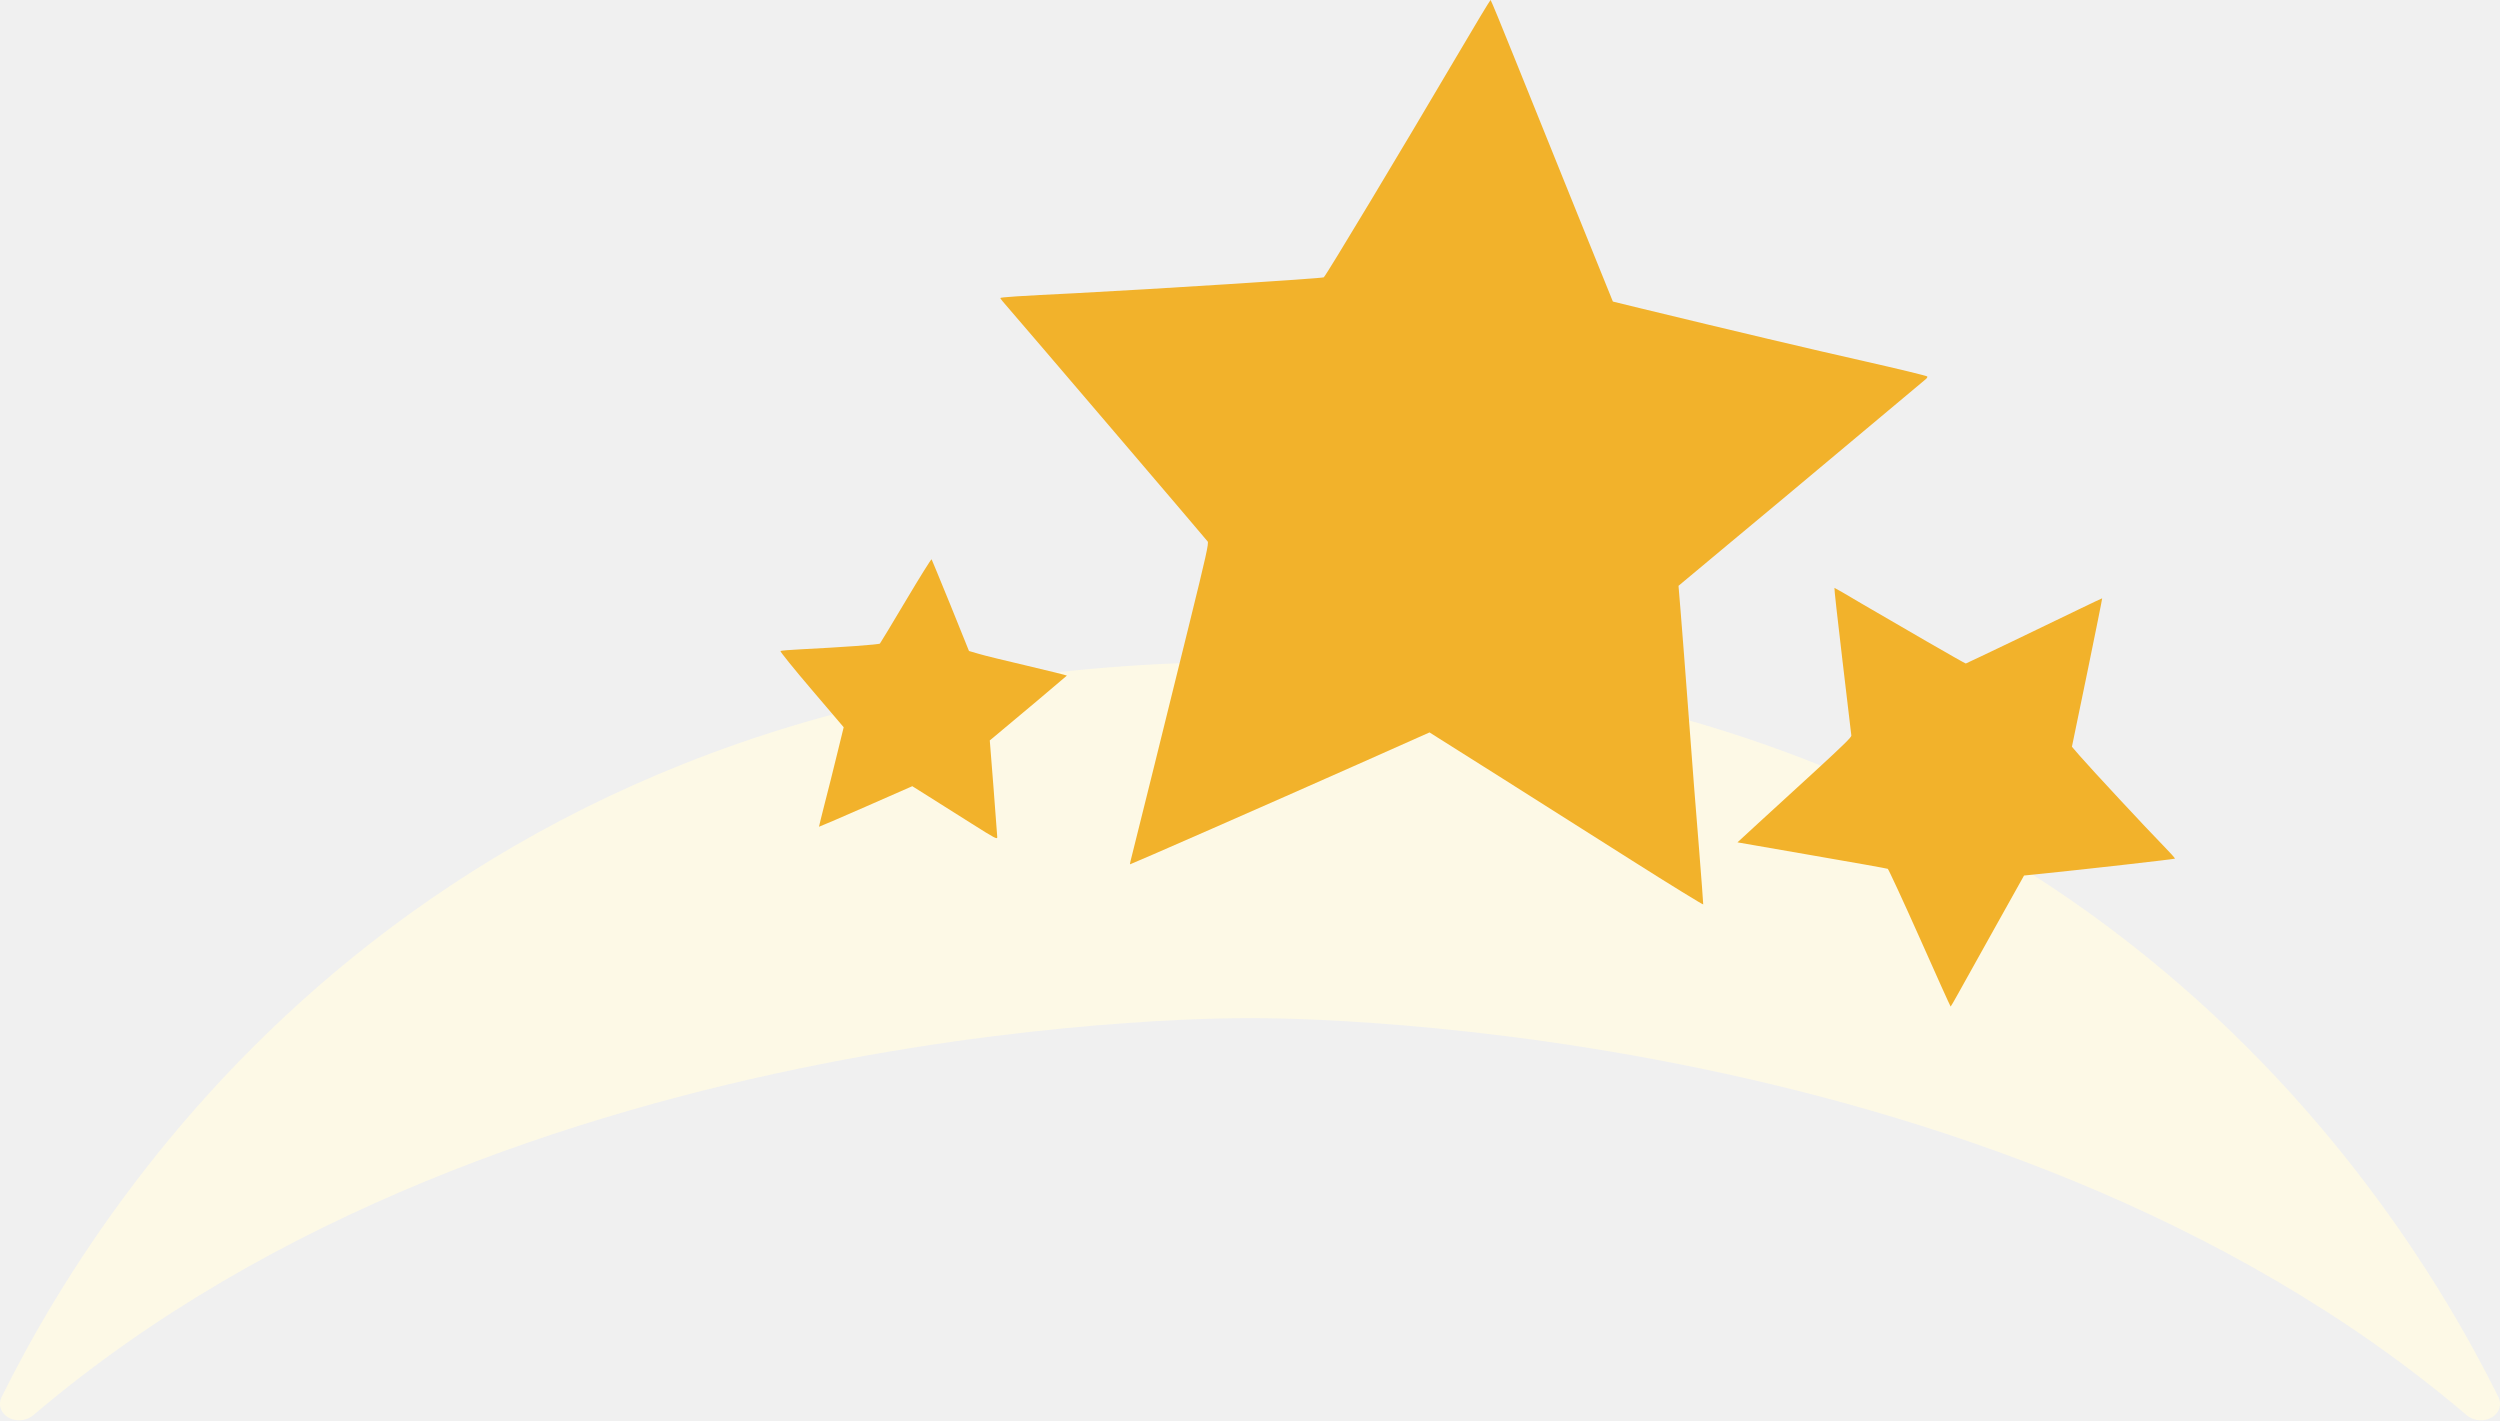
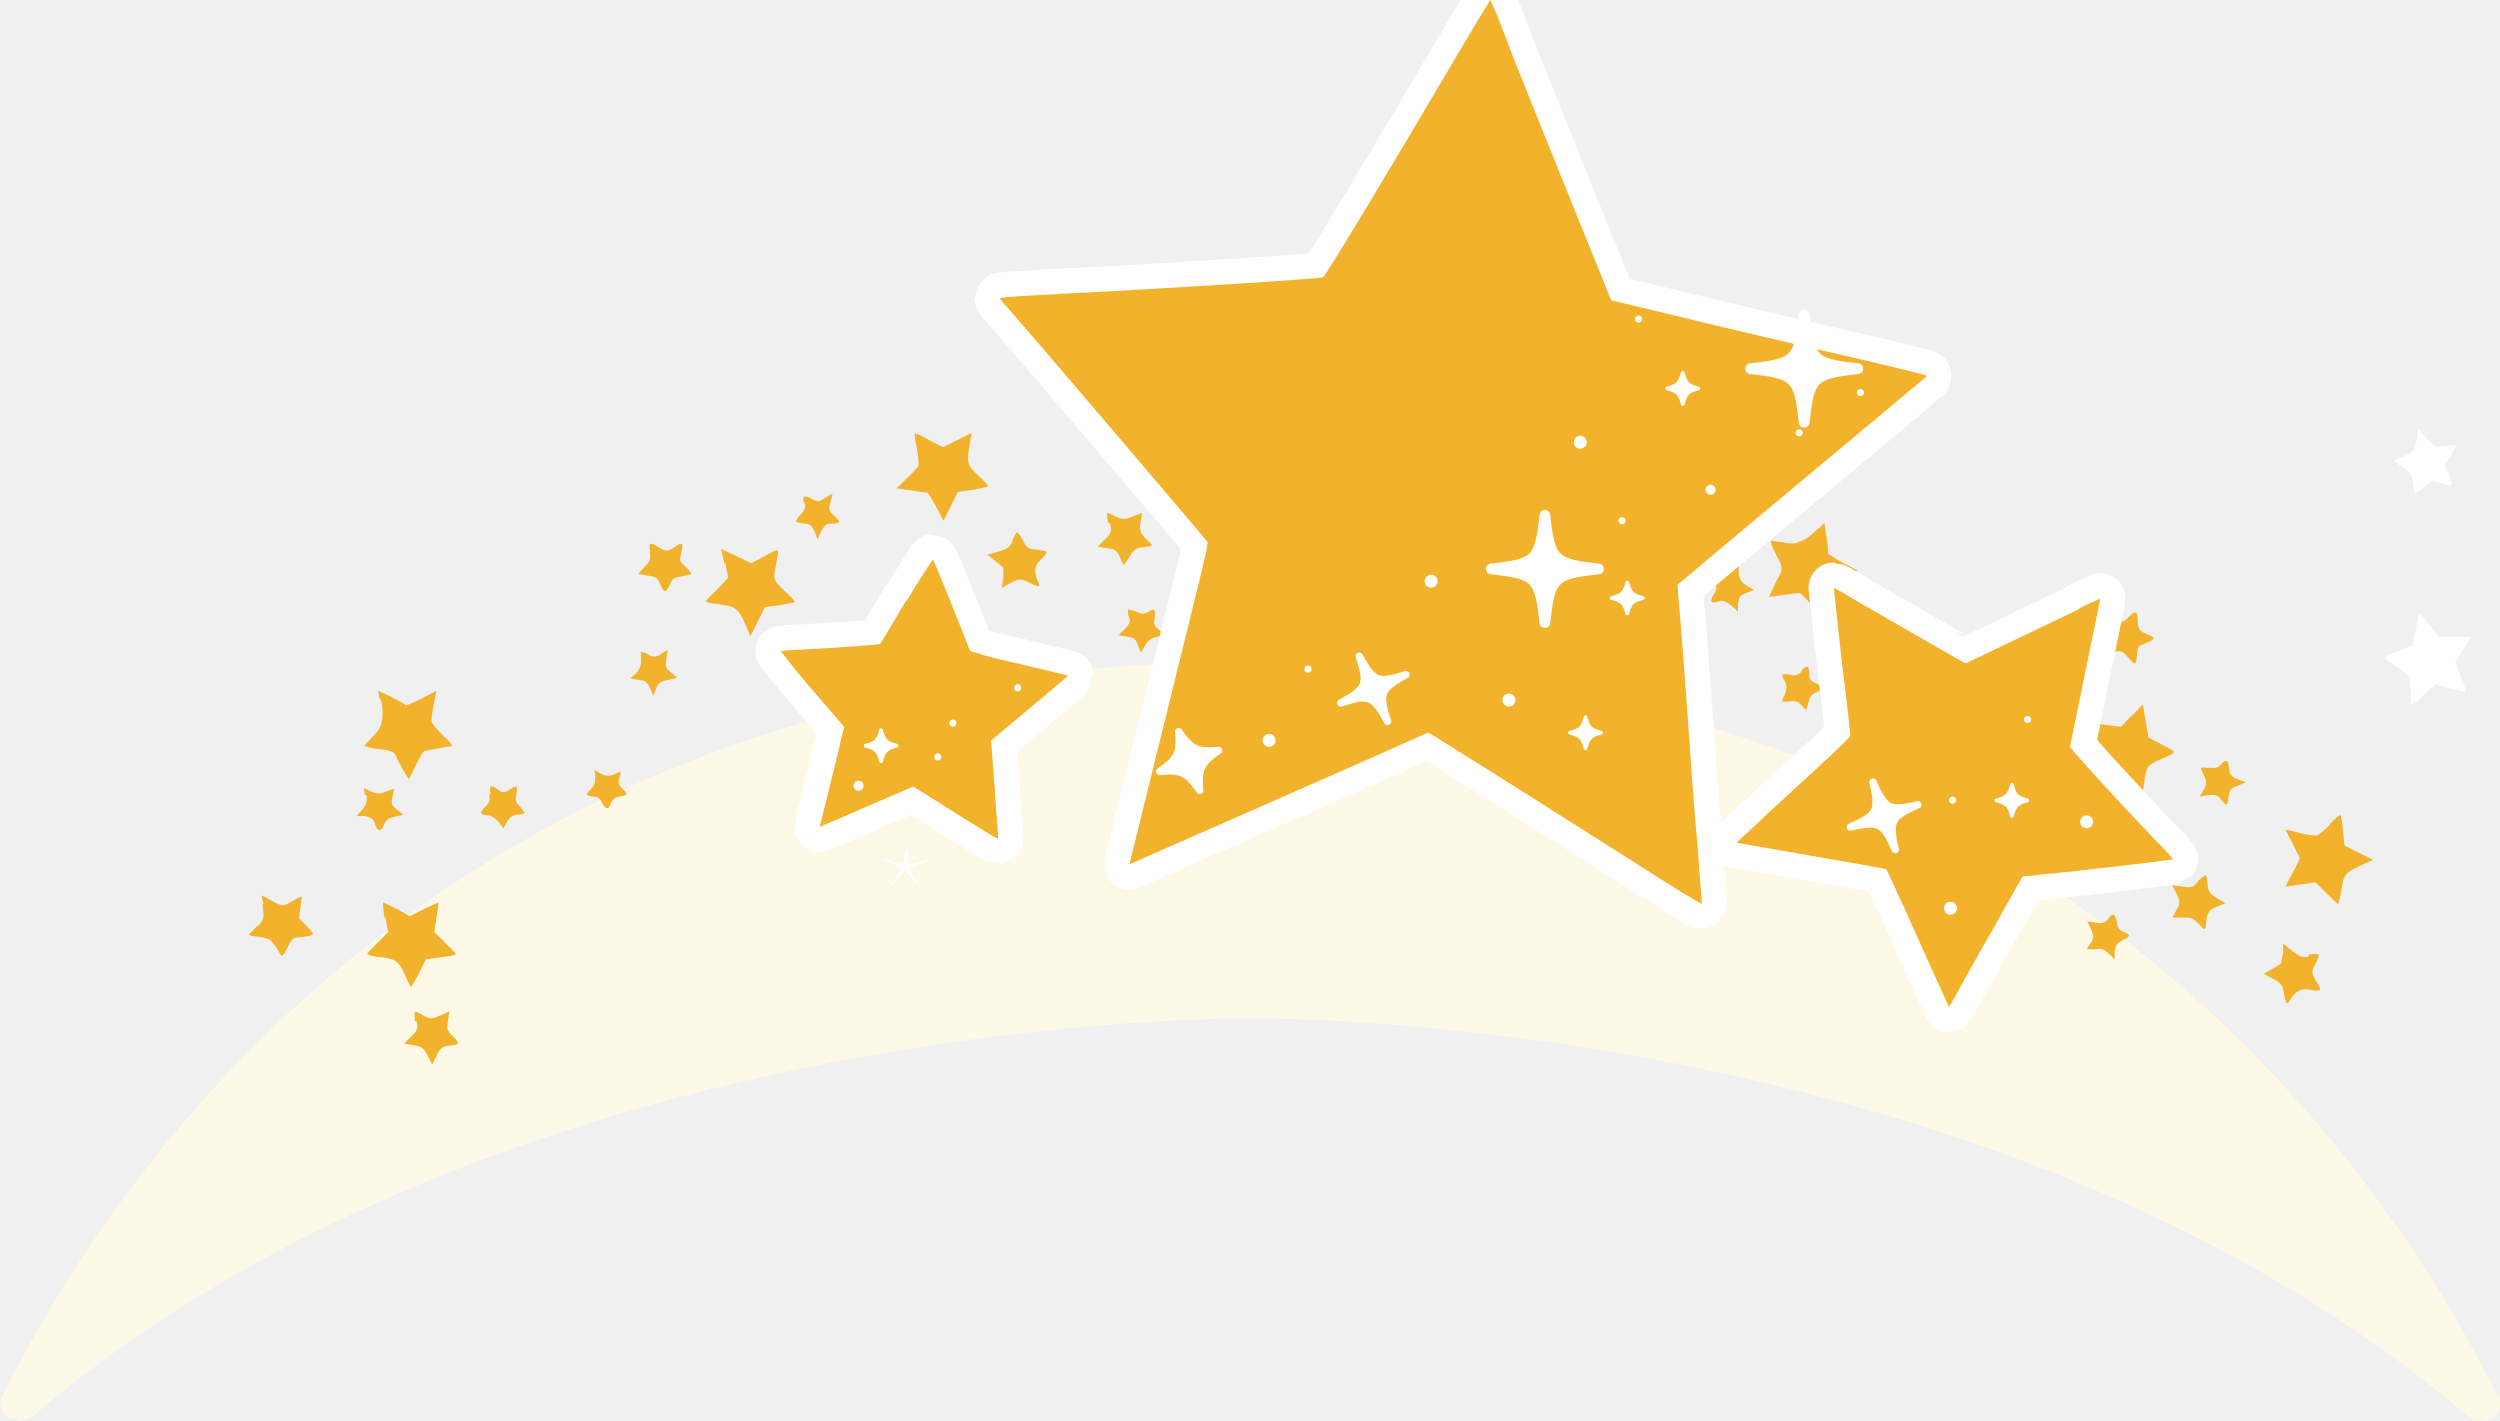
- <svg xmlns="http://www.w3.org/2000/svg" viewBox="0 0 347.08 197.187" height="197.187" width="347.08" xml:space="preserve" id="svg2" version="1.1">
-   <defs id="defs6" />
-   <g transform="matrix(1.333333,0,0,-1.333333,0,197.1867)" id="g10">
-     <g transform="scale(0.1)" id="g12">
-       <path id="path14" style="fill:#fdf9e6;fill-opacity:1;fill-rule:nonzero;stroke:none" d="M 2601.14,24.84 C 2481.07,267.051 2126.41,789.742 1301.56,789.742 476.703,789.742 122.039,267.051 1.969,24.84 -7.336,6.059 18.461,-8.461 35.027,5.641 532.473,428.949 1301.56,418.75 1301.56,418.75 c 0,0 769.08,10.199 1266.52,-413.109 16.57,-14.102 42.37,0.418 33.06,19.199" />
-       <path id="path16" style="fill:#f2b22b;fill-opacity:1;fill-rule:nonzero;stroke:none" d="m 2166.12,845.156 c -29.69,-14.504 -118.55,-57.039 -119.24,-57.133 -0.78,-0.187 -70.05,39.887 -108.43,62.348 -15.15,9.098 -27.88,16.324 -28.37,16.426 -0.39,0.004 3.44,-34.188 8.38,-75.805 4.94,-41.812 9.16,-76.789 9.24,-78.058 0.09,-1.661 -8.37,-9.989 -37.96,-37.18 -21.04,-19.16 -47.78,-43.738 -59.39,-54.383 l -21.23,-19.551 77.58,-13.496 c 42.69,-7.363 78.17,-13.695 78.95,-14.09 0.68,-0.3 15.75,-32.722 33.2,-71.902 17.46,-39.371 31.94,-71.402 32.23,-71.5 0.2,-0.012 3.66,5.918 7.62,13.109 3.96,7.188 21.09,37.997 38.02,68.219 l 30.79,55.098 21.29,2.172 c 40.15,4.078 135.3,14.843 135.89,15.422 0.3,0.293 -5.32,6.582 -12.67,14.058 -15.79,16.035 -74.82,79.551 -86.43,92.918 l -8.22,9.531 15.93,77.079 c 8.73,42.484 15.74,77.273 15.55,77.472 -0.1,0.098 -10.39,-4.801 -22.73,-10.754" />
-       <path id="path18" style="fill:#f2b22b;fill-opacity:1;fill-rule:nonzero;stroke:none" d="m 1516.11,1419.18 c -56.31,-95.65 -135.66,-227.79 -137.75,-229.04 -1.8,-1.18 -180.9,-12.53 -259.74,-16.59 -57.71,-2.83 -77.03,-4.14 -77.06,-4.98 -0.09,-0.4 3.26,-4.63 7.49,-9.33 13.31,-15.2 206.78,-241.818 208.41,-244.135 1.31,-1.828 -1.46,-14.363 -19.39,-87.039 -23,-93.472 -54.15,-219.086 -58.81,-237.285 -1.8,-6.535 -2.9,-11.804 -2.63,-11.859 0.67,-0.145 147.3,64.144 237.36,104.199 l 74.51,33.164 7.59,-4.836 c 4.23,-2.719 34.74,-21.957 68,-42.898 33.24,-21.078 93.86,-59.465 134.82,-85.406 40.82,-25.915 74.44,-46.508 74.55,-45.965 0.14,0.672 -1.94,27.058 -4.42,58.89 -2.65,31.727 -7.46,93.52 -10.7,137.215 -3.24,43.695 -7.04,92.16 -8.3,107.656 l -2.31,27.985 51.98,43.39 c 28.68,23.743 85.98,71.657 127.4,106.404 41.42,34.74 76.48,64.06 77.85,65.18 1.33,0.99 2.18,2.37 1.76,3.02 -0.43,0.65 -29.41,7.72 -64.28,15.6 -55.62,12.52 -139.33,32.34 -234.48,55.41 l -28.57,6.98 -39.66,98.02 c -21.82,53.94 -50.18,124.48 -63.27,156.84 -12.96,32.34 -24,59.05 -24.4,59.14 -0.41,0.09 -16.63,-26.83 -35.95,-59.73" />
-       <path id="path20" style="fill:#f2b22b;fill-opacity:1;fill-rule:nonzero;stroke:none" d="m 943.254,853.629 c -14.359,-24.066 -26.516,-44.363 -27.031,-44.82 -0.934,-1.075 -40.59,-3.891 -82.352,-5.989 -10.969,-0.519 -20.453,-1.351 -21.242,-1.75 -0.652,-0.425 13.902,-18.429 32.351,-40.07 l 33.497,-39.324 -6.899,-28.172 c -3.828,-15.555 -9.57,-38.891 -12.969,-51.715 -3.261,-12.855 -5.933,-23.578 -5.828,-23.742 0.106,-0.164 21.961,9.215 48.68,20.953 l 48.469,21.281 17.816,-11.211 c 9.715,-6.129 29.625,-18.769 44.214,-27.894 24.03,-15.199 26.56,-16.574 26.42,-13.867 -0.06,1.707 -1.93,25.086 -3.92,51.879 l -3.87,48.761 4.77,3.934 c 18.26,15.07 75.48,63.285 75.53,63.555 0.06,0.269 -18.17,4.8 -40.48,10.046 -22.45,5.274 -45.4,10.793 -51.1,12.555 l -10.36,3.02 -19.024,47.148 c -10.637,25.926 -19.473,47.664 -19.903,48.32 -0.289,0.625 -12.382,-18.699 -26.769,-42.898" />
-     </g>
+ <svg xmlns="http://www.w3.org/2000/svg" xmlns:xlink="http://www.w3.org/1999/xlink" id="svg2" version="1.1" viewBox="0 0 347.1 197.2">
+   <defs>
+     <style>
+       .st0 {
+         stroke-width: 7px;
+       }
+ 
+       .st0, .st1 {
+         fill: none;
+         stroke: #fff;
+         stroke-linecap: round;
+         stroke-linejoin: round;
+       }
+ 
+       .st2 {
+         mix-blend-mode: color-dodge;
+       }
+ 
+       .st3 {
+         fill: #fff;
+       }
+ 
+       .st4 {
+         fill: #f2b22b;
+       }
+ 
+       .st1 {
+         stroke-width: 5px;
+       }
+ 
+       .st5 {
+         fill: #fdf9e6;
+       }
+     </style>
+     <symbol id="_新規シンボル_24" data-name="新規シンボル_24" viewBox="0 0 43.6 43.6">
+       <path class="st3" d="M43.6,21.8c-14.7,3.9-17.9,7.1-21.8,21.8-3.9-14.7-7.1-17.9-21.8-21.8C14.7,17.9,17.9,14.7,21.8,0c3.9,14.7,7.1,17.9,21.8,21.8Z" />
+     </symbol>
+     <symbol id="_新規シンボル_31" data-name="新規シンボル_31" viewBox="0 0 48.6 48.6">
+       <g class="st2">
+         <path class="st3" d="M46.1,24.3c-14.7,3.9-17.9,7.1-21.8,21.8-3.9-14.7-7.1-17.9-21.8-21.8,14.7-3.9,17.9-7.1,21.8-21.8,3.9,14.7,7.1,17.9,21.8,21.8Z" />
+         <path class="st1" d="M46.1,24.3c-14.7,3.9-17.9,7.1-21.8,21.8-3.9-14.7-7.1-17.9-21.8-21.8,14.7-3.9,17.9-7.1,21.8-21.8,3.9,14.7,7.1,17.9,21.8,21.8Z" />
+       </g>
+     </symbol>
+     <symbol id="_新規シンボル_32" data-name="新規シンボル_32" viewBox="0 0 54.6 54.6">
+       <g class="st2">
+         <path class="st3" d="M52.1,27.3c-20.8,2.2-22.6,4-24.8,24.8-2.2-20.8-4-22.6-24.8-24.8,20.8-2.2,22.6-4,24.8-24.8,2.2,20.8,4,22.6,24.8,24.8Z" />
+         <path class="st1" d="M52.1,27.3c-20.8,2.2-22.6,4-24.8,24.8-2.2-20.8-4-22.6-24.8-24.8,20.8-2.2,22.6-4,24.8-24.8,2.2,20.8,4,22.6,24.8,24.8Z" />
+       </g>
+     </symbol>
+   </defs>
+   <path id="path14" class="st5" d="M346.8,193.9c-16-32.3-63.3-102-173.3-102S16.3,161.6.3,193.9c-1.2,2.5,2.2,4.4,4.4,2.6,66.3-56.4,168.9-55.1,168.9-55.1,0,0,102.5-1.4,168.9,55.1,2.2,1.9,5.6,0,4.4-2.6" />
+   <g>
+     <path class="st4" d="M50.9,110.4c.1.7,0,1.3-.6,2l-.8.9h1.1c.9.2,1.2.3,1.5,1.2s.8,1.1,1.2,0c.3-.6.5-.9,1.5-1.1l1.2-.3-.9-.7c-.8-.7-.8-.8-.6-1.8l.2-1.1-1.1.4c-.9.4-1.3.3-2.1,0l-1-.5.2,1Z" />
+     <path class="st4" d="M127.3,62.3c.2,1.1.3,2.2.2,2.4-.2.3-.7.9-2.3,2.4l-.7.7,2.1.3c1.1.2,2.2.3,2.2.3,0,0,.6.9,1.2,2l1,1.9,1-2,1-2,2.1-.3c1.1-.2,2.1-.4,2.1-.5,0,0-.6-.8-1.4-1.5-1.6-1.5-1.6-1.7-1.1-4.7l.2-1.2-2,1-2,1-1.9-1c-1-.6-2-1-2-.9,0,0,0,.9.3,2Z" />
+     <path class="st4" d="M90.2,76.6c.2.9.1,1.3-.7,2.1l-.9,1,1.3.2c1.2.2,1.4.3,1.8,1.3s.7,1.3,1.3,0c.4-.9.5-1,1.7-1.2s1.2-.3,1.3-.3c0-.1-.3-.5-.8-1-.9-.8-.9-.8-.6-1.9.3-1.5.2-1.6-1-.8-1,.6-1.1.6-2.1,0-1.3-.8-1.5-.7-1.2.7Z" />
+     <path class="st4" d="M111.7,69.8c.2.6,0,1.1-.5,1.6-.4.4-.7.9-.7,1s.6.2,1.1.3c.9,0,1.1.3,1.5,1.1l.4,1.1.5-1.1c.5-.9.7-1.1,1.4-1.1,1.3,0,1.4-.2.5-1-.8-.8-.9-.8-.6-2l.3-1.2-1,.6c-.8.6-1.1.6-1.8.2-1.1-.6-1.5-.5-1.2.5Z" />
+     <path class="st4" d="M52.9,97.2q.7,3.2-.8,4.7c-.7.7-1.4,1.5-1.5,1.6,0,.1.8.4,2,.5,1.7.2,2.2.4,2.4,1s.7,1.3,1,2l.8,1.2.9-1.9c.5-1.1,1-1.9,1.2-2s1.1-.2,2-.4,1.8-.3,1.9-.3-.4-.7-1.2-1.4c-.7-.7-1.4-1.5-1.6-1.8s0-1.4.2-2.5l.4-2-2.1,1.1c-1.2.6-2.1,1-2.2.9,0-.1-.9-.6-1.9-1.1l-1.9-.9.2,1.1Z" />
+     <path class="st4" d="M100.7,78.1l.4,2.1-1.2,1.3c-.7.7-1.4,1.4-1.7,1.7-.4.4-.1.5,1.7.7,2.3.3,2.7.6,3.8,3.3l.5,1.1,1-2,1-2,2.1-.3c1.2-.2,2.1-.4,2.1-.4,0,0-.5-.7-1.3-1.4-1.7-1.6-1.8-1.7-1.4-3.5.5-2.8.7-2.7-1.5-1.5l-1.9,1-2.1-1-2.1-1,.5,2.1Z" />
+     <path class="st4" d="M154.1,72.7c.3,1.1.2,1.3-.7,2.2l-1,1,1.3.2c1.2.2,1.4.3,1.8,1.3s.6,1.1.6,1,.4-.6.8-1.2c.5-.9.8-1.1,1.7-1.2,1.6-.2,1.6-.2.7-1-1-.9-1.2-1.4-.9-2.7l.2-1.1-1.3.5c-1.1.5-1.5.4-2.4,0-.6-.3-1.2-.5-1.2-.5,0,0,0,.6.1,1.3Z" />
+     <path class="st4" d="M67.9,110.4c.2.7,0,1.1-.5,1.6-.9.8-.8,1.1.3,1.2.5,0,1.1.4,1.5.9l.7.9.5-.9c.4-.7.7-.9,1.5-1,.5,0,1-.2,1-.2,0,0-.3-.4-.7-.9-.6-.6-.7-.9-.5-1.7.2-1.3.1-1.3-.9-.7-.8.5-1.1.5-1.7,0-1-.7-1.2-.5-1,.6Z" />
+     <path class="st4" d="M36.4,125.6c.4,1.8.2,2.3-.9,3.2-.5.5-1,.9-.9,1s.7.2,1.5.3c1.4.2,1.6.3,2.9,2.5.1.3.4,0,.9-1,.6-1.3.7-1.4,1.9-1.5,2-.2,2-.3.8-1.5l-1.1-1.1.2-1.4c.1-.8.2-1.5.2-1.6s-.6.2-1.3.6c-1.3.8-1.3.8-2.8,0l-1.5-.8.3,1.2Z" />
+     <path class="st4" d="M82.6,107.8c.1.7,0,1.2-.5,1.7-.8.8-.8,1,.3,1.1.5,0,1,.3,1.1.7.5,1.1,1,1.2,1.3.3.2-.6.5-.9,1.3-1,1.1-.2,1.1-.3.3-1.1-.5-.5-.6-.8-.4-1.5l.2-.9-.9.4c-.7.3-1.2.3-1.9-.1l-.9-.5.2,1Z" />
+     <path class="st4" d="M140.6,75.1c-.5,1-.7,1.1-2,1.5l-1.5.4,1.1.9,1.1.9v1.4c0,0-.2,1.4-.2,1.4l1.3-.7c1.1-.6,1.4-.6,2.5,0,1.4.7,1.6.6,1.2-.2-.6-1.4-.5-2.1.4-3,.5-.5.9-1,.8-1.1s-.7-.2-1.4-.3c-1.2-.1-1.4-.3-1.9-1.3-.3-.6-.7-1.1-.8-1.1s-.4.6-.7,1.2Z" />
+     <path class="st4" d="M89,90.8c0,.2,0,.7,0,1.1,0,.5-.2,1.1-.7,1.6l-.8.7,1.2.2c1,.1,1.2.4,1.6,1.2l.4,1,.4-1c.3-.8.6-1,1.7-1.2l1.2-.3-.8-.7c-.8-.6-.8-.8-.7-1.9l.2-1.3-.9.6c-.8.5-1.1.5-1.9,0-.6-.3-1-.3-1-.2Z" />
+     <path class="st4" d="M156.6,84.8c0,.2,0,.6.2,1s0,.9-.6,1.5l-.9.9,1.2.2c.9.1,1.2.3,1.5,1.2l.4,1,.6-1c.5-.8.8-1,1.7-1.2l1.1-.2-.8-.7c-.8-.6-.8-.8-.7-1.6.2-1.3,0-1.5-.8-1-.6.4-1,.4-1.8,0-.5-.2-1-.3-1.1-.2Z" />
+     <path class="st4" d="M53.5,127.3l.4,2.1-1.5,1.5c-.8.8-1.5,1.5-1.4,1.6s.9.3,1.8.4c2.2.2,2.6.6,3.5,2.6s.8,1.6.8,1.5.6-.9,1.1-1.9l.9-1.9,2.2-.3c2-.3,2.2-.3,1.8-.7-.2-.2-.9-.9-1.6-1.6l-1.2-1.2.3-2c.2-1.1.3-2.1.3-2.1s-1,.4-2,.9l-2,1-1.8-1c-1-.5-1.8-.9-1.9-.9s0,1,.2,2.2Z" />
+     <path class="st4" d="M57.8,141.7c.3,1.1.2,1.3-.7,2.2l-1,1,1.3.2c1.2.2,1.4.4,2,1.5l.6,1.2.6-1.2c.5-1.1.8-1.3,1.6-1.4,1.7-.2,1.7-.3.7-1.3-.9-.9-.9-1-.7-2.2l.2-1.3-1.3.6c-1.1.5-1.4.5-2.3,0-.5-.3-1.1-.6-1.2-.5s0,.6,0,1.3Z" />
+   </g>
+   <g>
+     <path class="st4" d="M240.4,79.2c-.5.5-1,.7-1.9.6h-1.2c0-.1.6.9.6.9.5.8.5,1.1,0,1.9s-.5,1.3.7.9c.7-.2,1,0,1.8.6l.9.8v-1.1c.2-1,.2-1.1,1.2-1.5l1-.4-1-.6c-.8-.5-1-.9-1.1-1.7v-1.1c-.1,0-.9.7-.9.7Z" />
+     <path class="st4" d="M323.5,114.5c-.8.8-1.6,1.5-1.9,1.5-.4,0-1.1,0-3.3-.6l-1-.2,1,1.9c.5,1,1,2,1,2,0,0-.4,1.1-1,2.1l-1,1.9,2.1-.3,2.1-.3,1.5,1.5c.8.8,1.5,1.5,1.6,1.5.1,0,.3-.9.5-2,.3-2.1.4-2.3,3.2-3.6l1.2-.5-2-1-2-1-.2-2.1c-.1-1.2-.3-2.2-.4-2.2,0,0-.8.6-1.5,1.4Z" />
+     <path class="st4" d="M295.5,85.7c-.6.7-1,.8-2.1.6l-1.3-.2.6,1.2c.5,1.1.5,1.3,0,2.2-.8,1.2-.7,1.3.8,1,1-.2,1.2-.1,1.9.7s.9.9,1,.9c.1,0,.3-.6.3-1.2.1-1.2.2-1.2,1.2-1.6,1.4-.6,1.5-.7.1-1.3-1-.4-1.1-.6-1.2-1.7,0-1.5-.3-1.6-1.3-.6Z" />
+     <path class="st4" d="M308.4,106.1c-.4.5-.8.6-1.6.5-.6,0-1.1-.1-1.2,0s.2.6.4,1.1c.4.8.4,1.1,0,1.9l-.6,1,1.2-.2c1-.1,1.3,0,1.7.5.8,1.1,1,1.1,1.1-.2.2-1.1.2-1.2,1.3-1.6l1.1-.5-1.1-.4c-.9-.4-1.1-.6-1.2-1.4-.1-1.3-.4-1.5-1.1-.7Z" />
+     <path class="st4" d="M252.4,73.4q-2.3,2.4-4.3,2c-1-.2-2-.3-2.2-.3-.2,0,.2.9.7,1.9.8,1.5.9,2,.6,2.6s-.7,1.3-1,2l-.6,1.3,2.1-.3c1.1-.2,2.2-.3,2.3-.2s.8.8,1.5,1.5,1.3,1.4,1.4,1.4.3-.7.4-1.7c.2-1,.4-2,.6-2.3s1.1-.8,2.1-1.3l1.9-.8-2.1-1.1c-1.1-.6-2-1.2-2-1.3,0-.1,0-1.1-.2-2.2l-.3-2-.8.8Z" />
+     <path class="st4" d="M295.9,99.4l-1.4,1.5-1.7-.2c-.9-.1-2-.3-2.3-.4-.5-.1-.5.2.4,1.8,1.1,2.1,1,2.6-.5,5l-.6,1,2.2-.3,2.2-.3,1.5,1.5c.8.8,1.5,1.5,1.6,1.5,0,0,.3-.8.4-1.8.3-2.3.4-2.4,2.1-3.2,2.6-1.1,2.6-1,.4-2.1l-1.9-1-.4-2.3-.4-2.3-1.5,1.6Z" />
+     <path class="st4" d="M305.2,122.4c-.7.8-1,.9-2.2.7l-1.4-.2.6,1.2c.5,1.1.5,1.3,0,2.2s-.6,1.1-.5,1.1.7,0,1.4,0c1.1,0,1.3,0,2,.7,1.1,1.2,1.1,1.2,1.2,0,.1-1.4.4-1.8,1.7-2.3l1-.4-1.2-.7c-1-.6-1.2-.9-1.3-1.9,0-.7-.2-1.2-.3-1.3,0,0-.5.3-1,.8Z" />
+     <path class="st4" d="M250.2,93.2c-.5.5-.9.7-1.6.5-1.2-.3-1.4,0-.8.9.3.5.3,1.1,0,1.8l-.4,1h1c.8-.2,1.2,0,1.7.5.4.4.7.7.7.7,0,0,.1-.5.3-1.1.2-.8.4-1.1,1.1-1.4,1.2-.5,1.2-.7,0-1.2-.9-.4-1-.6-1-1.3,0-1.2-.3-1.3-1.1-.5Z" />
+     <path class="st4" d="M219.6,76c-1.2,1.3-1.8,1.5-3.1,1.1-.7-.2-1.3-.3-1.3-.2s.2.7.6,1.4c.7,1.2.6,1.5-.4,3.8-.1.3.3.3,1.3.2,1.4-.2,1.6-.2,2.3.7,1.3,1.5,1.4,1.5,1.7-.2l.2-1.5,1.3-.6c.7-.3,1.3-.7,1.4-.8s-.5-.4-1.2-.8c-1.3-.6-1.4-.6-1.6-2.3l-.2-1.7-.8.9Z" />
+     <path class="st4" d="M263.9,102.1c-.5.5-1,.7-1.7.6-1.1-.2-1.3,0-.7.9.2.4.3,1,0,1.3-.6,1-.4,1.5.5,1.3.6-.2,1,0,1.6.5.9.8.9.8,1.1-.4,0-.7.3-.9,1-1.2l.9-.4-.9-.5c-.6-.4-.9-.8-1-1.6v-1.1c-.1,0-.9.7-.9.7Z" />
+     <path class="st4" d="M320.6,132.8c-1.1.2-1.3,0-2.4-.8l-1.2-1v1.4c-.1,0-.3,1.4-.3,1.4l-1.2.7-1.2.7,1.3.7c1.1.6,1.3.8,1.5,2,.3,1.6.4,1.7.9.9.8-1.3,1.5-1.6,2.7-1.4.7.2,1.3.2,1.4,0s-.2-.7-.6-1.3c-.6-1-.6-1.3,0-2.3.3-.6.5-1.2.4-1.3s-.7,0-1.4,0Z" />
+     <path class="st4" d="M283.1,92.8c-.2,0-.5.4-.8.7-.4.4-1,.5-1.6.4l-1.1-.2.5,1.1c.4.9.4,1.2-.1,2l-.6.9,1-.2c.8-.2,1.2,0,2,.7l1,.8v-1.1c.2-1,.2-1.1,1.3-1.7l1.1-.6-1-.4c-.8-.3-1-.6-1.2-1.5,0-.6-.3-1-.5-1Z" />
+     <path class="st4" d="M293.3,127c-.2,0-.5.4-.7.7s-.7.6-1.6.4l-1.2-.2.5,1.1c.4.8.4,1.2,0,1.9l-.6.9h1.1c.9-.2,1.3,0,2,.6l.8.8v-1.1c.2-1,.3-1.1,1-1.5,1.2-.6,1.3-.8.3-1.2-.7-.3-.9-.5-1-1.4-.1-.6-.3-1-.5-1Z" />
+     <path class="st4" d="M228,91l-1.5,1.5-2-.4c-1.1-.2-2.1-.3-2.1-.3s.3.9.7,1.7c1,1.9,1,2.5-.2,4.3s-.8,1.5-.8,1.6,1.1,0,2.2-.2l2-.3,1.5,1.6c1.4,1.5,1.5,1.6,1.6,1.1,0-.3.2-1.3.4-2.2l.3-1.7,1.9-.9c1-.5,1.9-.9,1.9-1s-.8-.6-1.9-1.2l-2-1.1-.2-2c-.1-1.1-.3-2-.3-2.1s-.8.6-1.6,1.4Z" />
+     <path class="st4" d="M218.6,102.7c-.7.8-1,.9-2.2.7l-1.4-.2.6,1.2c.5,1.1.5,1.3,0,2.4l-.7,1.2,1.4-.2c1.2-.2,1.5,0,2,.5,1.1,1.3,1.2,1.2,1.5-.2.2-1.2.3-1.3,1.4-1.8l1.2-.6-1.2-.8c-1-.6-1.2-.9-1.3-1.9,0-.6-.2-1.2-.3-1.3s-.6.3-1,.8Z" />
+   </g>
+   <use width="43.6" height="43.6" transform="translate(-357 -73.4)" xlink:href="#_新規シンボル_24" />
+   <path class="st3" d="M335.6,60.8c-.3,1.8-.7,2.2-2,2.6-.7.2-1.2.5-1.2.6s.6.5,1.2.9c1.2.7,1.3.9,1.6,3.4,0,.3.4.2,1.2-.6,1.1-.9,1.2-1,2.3-.7,1.9.6,2,.5,1.3-1.1l-.6-1.4.8-1.2c.4-.7.8-1.3.8-1.4s-.7,0-1.5,0c-1.5.2-1.5.2-2.6-1.1l-1.1-1.3-.2,1.2Z" />
+   <path class="st3" d="M335.4,87.5l-.5,2.1-1.9.8c-1.1.4-2,.8-2,.9s.7.6,1.5,1.1c1.9,1.1,2.2,1.5,2.2,3.7s0,1.7.2,1.7.9-.6,1.7-1.4l1.5-1.4,2.2.6c2,.5,2.1.5,2,0-.1-.3-.5-1.2-.8-2.1l-.6-1.6,1.1-1.7c.6-1,1.1-1.8,1.1-1.8s-1,0-2.2,0h-2.3c0,.1-1.2-1.5-1.2-1.5-.7-.9-1.3-1.6-1.4-1.6s-.4.9-.6,2.1Z" />
+   <g id="path16">
+     <path class="st0" d="M288.8,84.5c-4,1.9-15.8,7.6-15.9,7.6-.1,0-9.3-5.3-14.5-8.3-2-1.2-3.7-2.2-3.8-2.2,0,0,.5,4.6,1.1,10.1.7,5.6,1.2,10.2,1.2,10.4,0,.2-1.1,1.3-5.1,5-2.8,2.6-6.4,5.8-7.9,7.3l-2.8,2.6,10.3,1.8c5.7,1,10.4,1.8,10.5,1.9,0,0,2.1,4.4,4.4,9.6,2.3,5.2,4.3,9.5,4.3,9.5,0,0,.5-.8,1-1.7.5-1,2.8-5.1,5.1-9.1l4.1-7.3,2.8-.3c5.4-.5,18-2,18.1-2.1,0,0-.7-.9-1.7-1.9-2.1-2.1-10-10.6-11.5-12.4l-1.1-1.3,2.1-10.3c1.2-5.7,2.1-10.3,2.1-10.3,0,0-1.4.6-3,1.4" />
+     <path class="st4" d="M288.8,84.5c-4,1.9-15.8,7.6-15.9,7.6-.1,0-9.3-5.3-14.5-8.3-2-1.2-3.7-2.2-3.8-2.2,0,0,.5,4.6,1.1,10.1.7,5.6,1.2,10.2,1.2,10.4,0,.2-1.1,1.3-5.1,5-2.8,2.6-6.4,5.8-7.9,7.3l-2.8,2.6,10.3,1.8c5.7,1,10.4,1.8,10.5,1.9,0,0,2.1,4.4,4.4,9.6,2.3,5.2,4.3,9.5,4.3,9.5,0,0,.5-.8,1-1.7.5-1,2.8-5.1,5.1-9.1l4.1-7.3,2.8-.3c5.4-.5,18-2,18.1-2.1,0,0-.7-.9-1.7-1.9-2.1-2.1-10-10.6-11.5-12.4l-1.1-1.3,2.1-10.3c1.2-5.7,2.1-10.3,2.1-10.3,0,0-1.4.6-3,1.4" />
+   </g>
+   <g id="path18">
+     <path class="st0" d="M202.1,8c-7.5,12.8-18.1,30.4-18.4,30.5-.2.2-24.1,1.7-34.6,2.2-7.7.4-10.3.6-10.3.7,0,0,.4.6,1,1.2,1.8,2,27.6,32.2,27.8,32.6.2.2-.2,1.9-2.6,11.6-3.1,12.5-7.2,29.2-7.8,31.6-.2.9-.4,1.6-.4,1.6,0,0,19.6-8.6,31.6-13.9l9.9-4.4,1,.6c.6.4,4.6,2.9,9.1,5.7,4.4,2.8,12.5,7.9,18,11.4,5.4,3.5,9.9,6.2,9.9,6.1,0,0-.3-3.6-.6-7.9-.4-4.2-1-12.5-1.4-18.3-.4-5.8-.9-12.3-1.1-14.4l-.3-3.7,6.9-5.8c3.8-3.2,11.5-9.6,17-14.2,5.5-4.6,10.2-8.5,10.4-8.7.2-.1.3-.3.2-.4,0,0-3.9-1-8.6-2.1-7.4-1.7-18.6-4.3-31.3-7.4l-3.8-.9-5.3-13.1c-2.9-7.2-6.7-16.6-8.4-20.9C208.5,3.6,207,0,206.9,0c0,0-2.2,3.6-4.8,8" />
+     <path class="st4" d="M202.1,8c-7.5,12.8-18.1,30.4-18.4,30.5-.2.2-24.1,1.7-34.6,2.2-7.7.4-10.3.6-10.3.7,0,0,.4.6,1,1.2,1.8,2,27.6,32.2,27.8,32.6.2.2-.2,1.9-2.6,11.6-3.1,12.5-7.2,29.2-7.8,31.6-.2.9-.4,1.6-.4,1.6,0,0,19.6-8.6,31.6-13.9l9.9-4.4,1,.6c.6.4,4.6,2.9,9.1,5.7,4.4,2.8,12.5,7.9,18,11.4,5.4,3.5,9.9,6.2,9.9,6.1,0,0-.3-3.6-.6-7.9-.4-4.2-1-12.5-1.4-18.3-.4-5.8-.9-12.3-1.1-14.4l-.3-3.7,6.9-5.8c3.8-3.2,11.5-9.6,17-14.2,5.5-4.6,10.2-8.5,10.4-8.7.2-.1.3-.3.2-.4,0,0-3.9-1-8.6-2.1-7.4-1.7-18.6-4.3-31.3-7.4l-3.8-.9-5.3-13.1c-2.9-7.2-6.7-16.6-8.4-20.9C208.5,3.6,207,0,206.9,0c0,0-2.2,3.6-4.8,8" />
+   </g>
+   <g id="path20">
+     <path class="st0" d="M125.8,83.4c-1.9,3.2-3.5,5.9-3.6,6-.1.1-5.4.5-11,.8-1.5,0-2.7.2-2.8.2,0,0,1.9,2.5,4.3,5.3l4.5,5.2-.9,3.8c-.5,2.1-1.3,5.2-1.7,6.9-.4,1.7-.8,3.1-.8,3.2,0,0,2.9-1.2,6.5-2.8l6.5-2.8,2.4,1.5c1.3.8,3.9,2.5,5.9,3.7,3.2,2,3.5,2.2,3.5,1.8,0-.2-.3-3.3-.5-6.9l-.5-6.5.6-.5c2.4-2,10.1-8.4,10.1-8.5,0,0-2.4-.6-5.4-1.3-3-.7-6.1-1.4-6.8-1.7l-1.4-.4-2.5-6.3c-1.4-3.5-2.6-6.4-2.7-6.4,0,0-1.7,2.5-3.6,5.7" />
+     <path class="st4" d="M125.8,83.4c-1.9,3.2-3.5,5.9-3.6,6-.1.1-5.4.5-11,.8-1.5,0-2.7.2-2.8.2,0,0,1.9,2.5,4.3,5.3l4.5,5.2-.9,3.8c-.5,2.1-1.3,5.2-1.7,6.9-.4,1.7-.8,3.1-.8,3.2,0,0,2.9-1.2,6.5-2.8l6.5-2.8,2.4,1.5c1.3.8,3.9,2.5,5.9,3.7,3.2,2,3.5,2.2,3.5,1.8,0-.2-.3-3.3-.5-6.9l-.5-6.5.6-.5c2.4-2,10.1-8.4,10.1-8.5,0,0-2.4-.6-5.4-1.3-3-.7-6.1-1.4-6.8-1.7l-1.4-.4-2.5-6.3c-1.4-3.5-2.6-6.4-2.7-6.4,0,0-1.7,2.5-3.6,5.7" />
+   </g>
+   <g>
+     <path class="st3" d="M125.5,118.5c0,.7,0,1.3-.1,1.4,0,0-.3,0-.6,0-.3,0-.9-.3-1.5-.4-1.2-.4-1-.1.5.4.6.2,1.2.5,1.3.6s-.2.6-.6,1.2c-1.3,1.9-1.2,1.9.8-.5l.4-.4.9,1.1c.5.6.9,1.1,1,1.1.1,0,0,0-.8-1.4-.3-.5-.6-1-.5-1.1,0,0,.7-.3,1.5-.6,1.7-.6,1.6-.7-.3-.2-.7.2-1.4.4-1.4.4,0,0,0-.5,0-1.1,0-1.6-.3-2-.3-.5Z" />
+     <circle class="st3" cx="237.5" cy="68" r=".7" />
+     <circle class="st3" cx="119.2" cy="109.1" r=".7" />
+     <circle class="st3" cx="225.2" cy="72.3" r=".5" />
+     <circle class="st3" cx="227.5" cy="44.3" r=".5" />
+     <circle class="st3" cx="141.3" cy="95.5" r=".5" />
+     <circle class="st3" cx="130.2" cy="105.1" r=".5" />
+     <circle class="st3" cx="132.3" cy="100.4" r=".5" />
+     <circle class="st3" cx="271.1" cy="111.1" r=".5" />
+     <circle class="st3" cx="249.8" cy="60.1" r=".5" />
+     <circle class="st3" cx="258.3" cy="54.5" r=".5" />
+     <circle class="st3" cx="181.6" cy="92.9" r=".5" />
+     <circle class="st3" cx="281.5" cy="99.9" r=".5" />
+     <circle class="st3" cx="176.2" cy="102.8" r=".9" />
+     <circle class="st3" cx="198.7" cy="80.7" r=".9" />
+     <circle class="st3" cx="219.4" cy="61.4" r=".9" />
+     <circle class="st3" cx="209.5" cy="97.2" r=".9" />
+     <circle class="st3" cx="270.8" cy="126.1" r=".9" />
+     <circle class="st3" cx="289.7" cy="114.1" r=".9" />
+     <use width="48.6" height="48.6" transform="translate(231.2 51.5) scale(.1)" xlink:href="#_新規シンボル_31" />
+     <use width="48.6" height="48.6" transform="translate(276.9 108.7) scale(.1)" xlink:href="#_新規シンボル_31" />
+     <use width="48.6" height="48.6" transform="translate(271.1 117.5) scale(0)" xlink:href="#_新規シンボル_31" />
+     <use width="48.6" height="48.6" transform="translate(217.7 99.3) scale(.1)" xlink:href="#_新規シンボル_31" />
+     <use width="48.6" height="48.6" transform="translate(223.5 80.6) scale(.1)" xlink:href="#_新規シンボル_31" />
+     <use width="48.6" height="48.6" transform="translate(158.9 102.7) rotate(-19.6) scale(.2)" xlink:href="#_新規シンボル_31" />
+     <use width="48.6" height="48.6" transform="translate(131.6 92.8) rotate(18.9) scale(0)" xlink:href="#_新規シンボル_31" />
+     <use width="48.6" height="48.6" transform="translate(119.9 101.1) scale(.1)" xlink:href="#_新規シンボル_31" />
+     <use width="54.6" height="54.6" transform="translate(206.3 70.8) scale(.3)" xlink:href="#_新規シンボル_32" />
+     <use width="54.6" height="54.6" transform="translate(242.3 43) scale(.3)" xlink:href="#_新規シンボル_32" />
+     <use width="54.6" height="54.6" transform="translate(254.7 109.8) rotate(-18.2) scale(.2)" xlink:href="#_新規シンボル_32" />
+     <use width="54.6" height="54.6" transform="translate(183.5 92.8) rotate(-23.5) scale(.2)" xlink:href="#_新規シンボル_32" />
  </g>
</svg>
